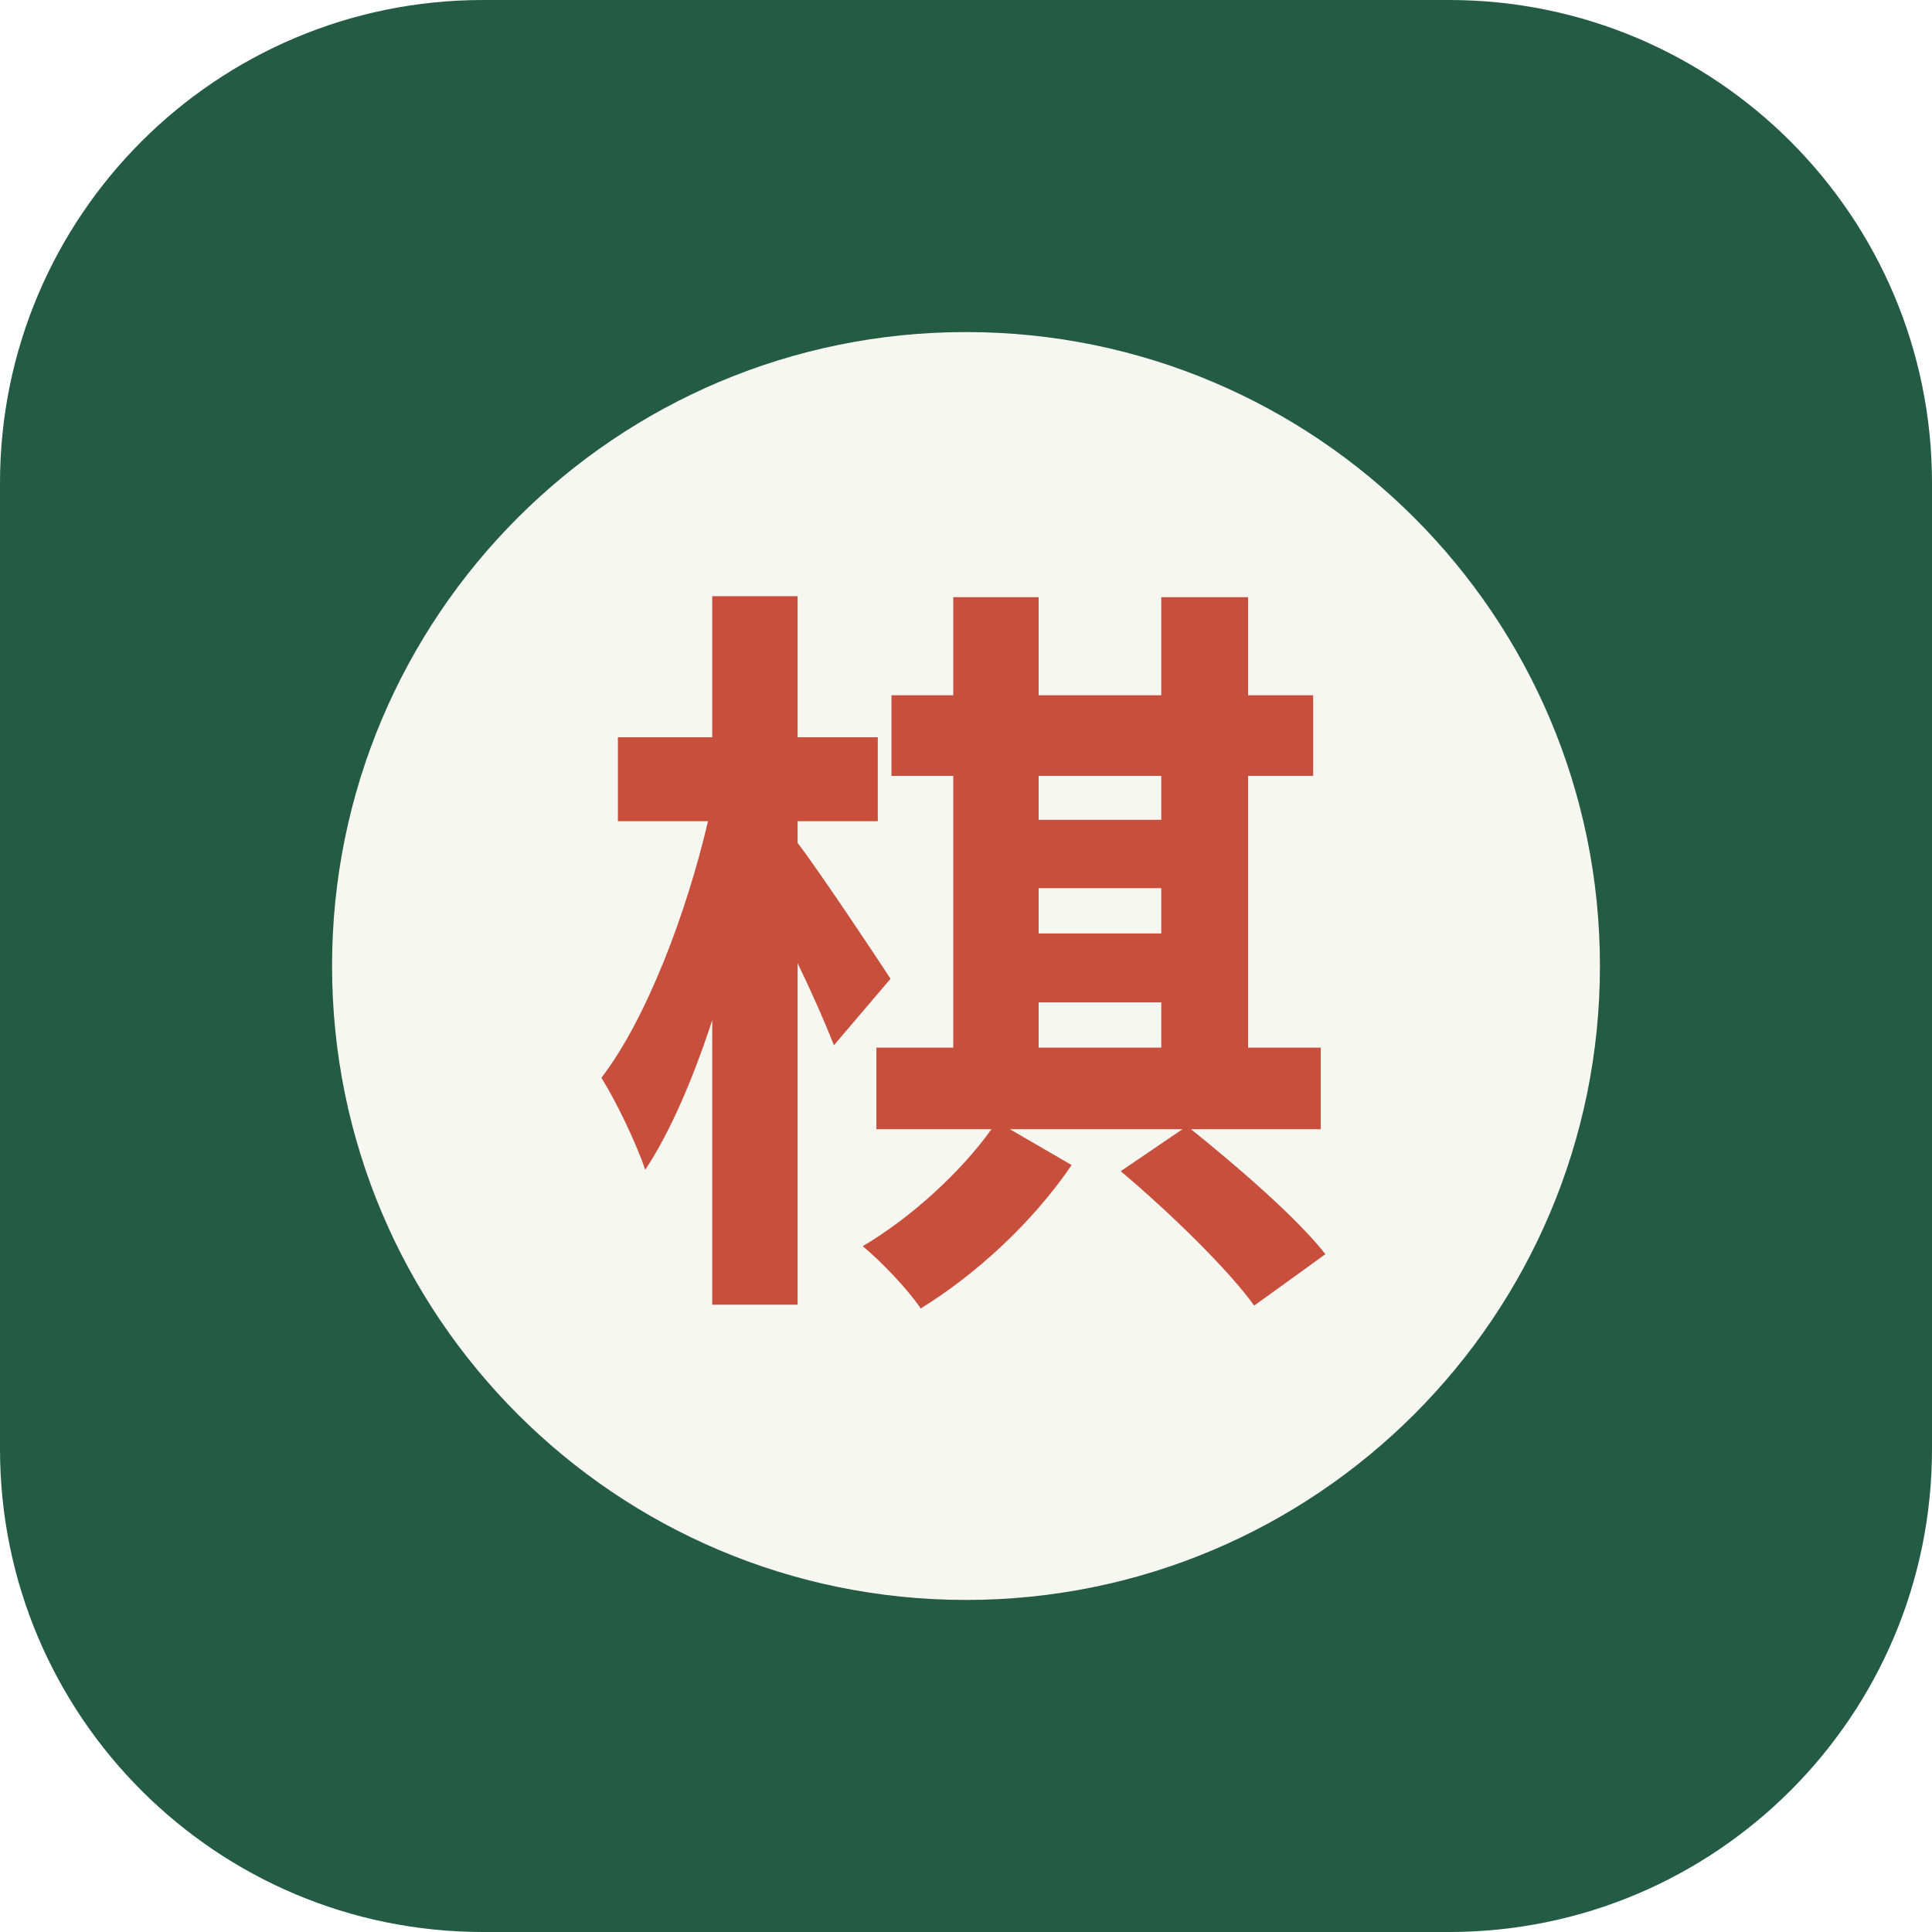
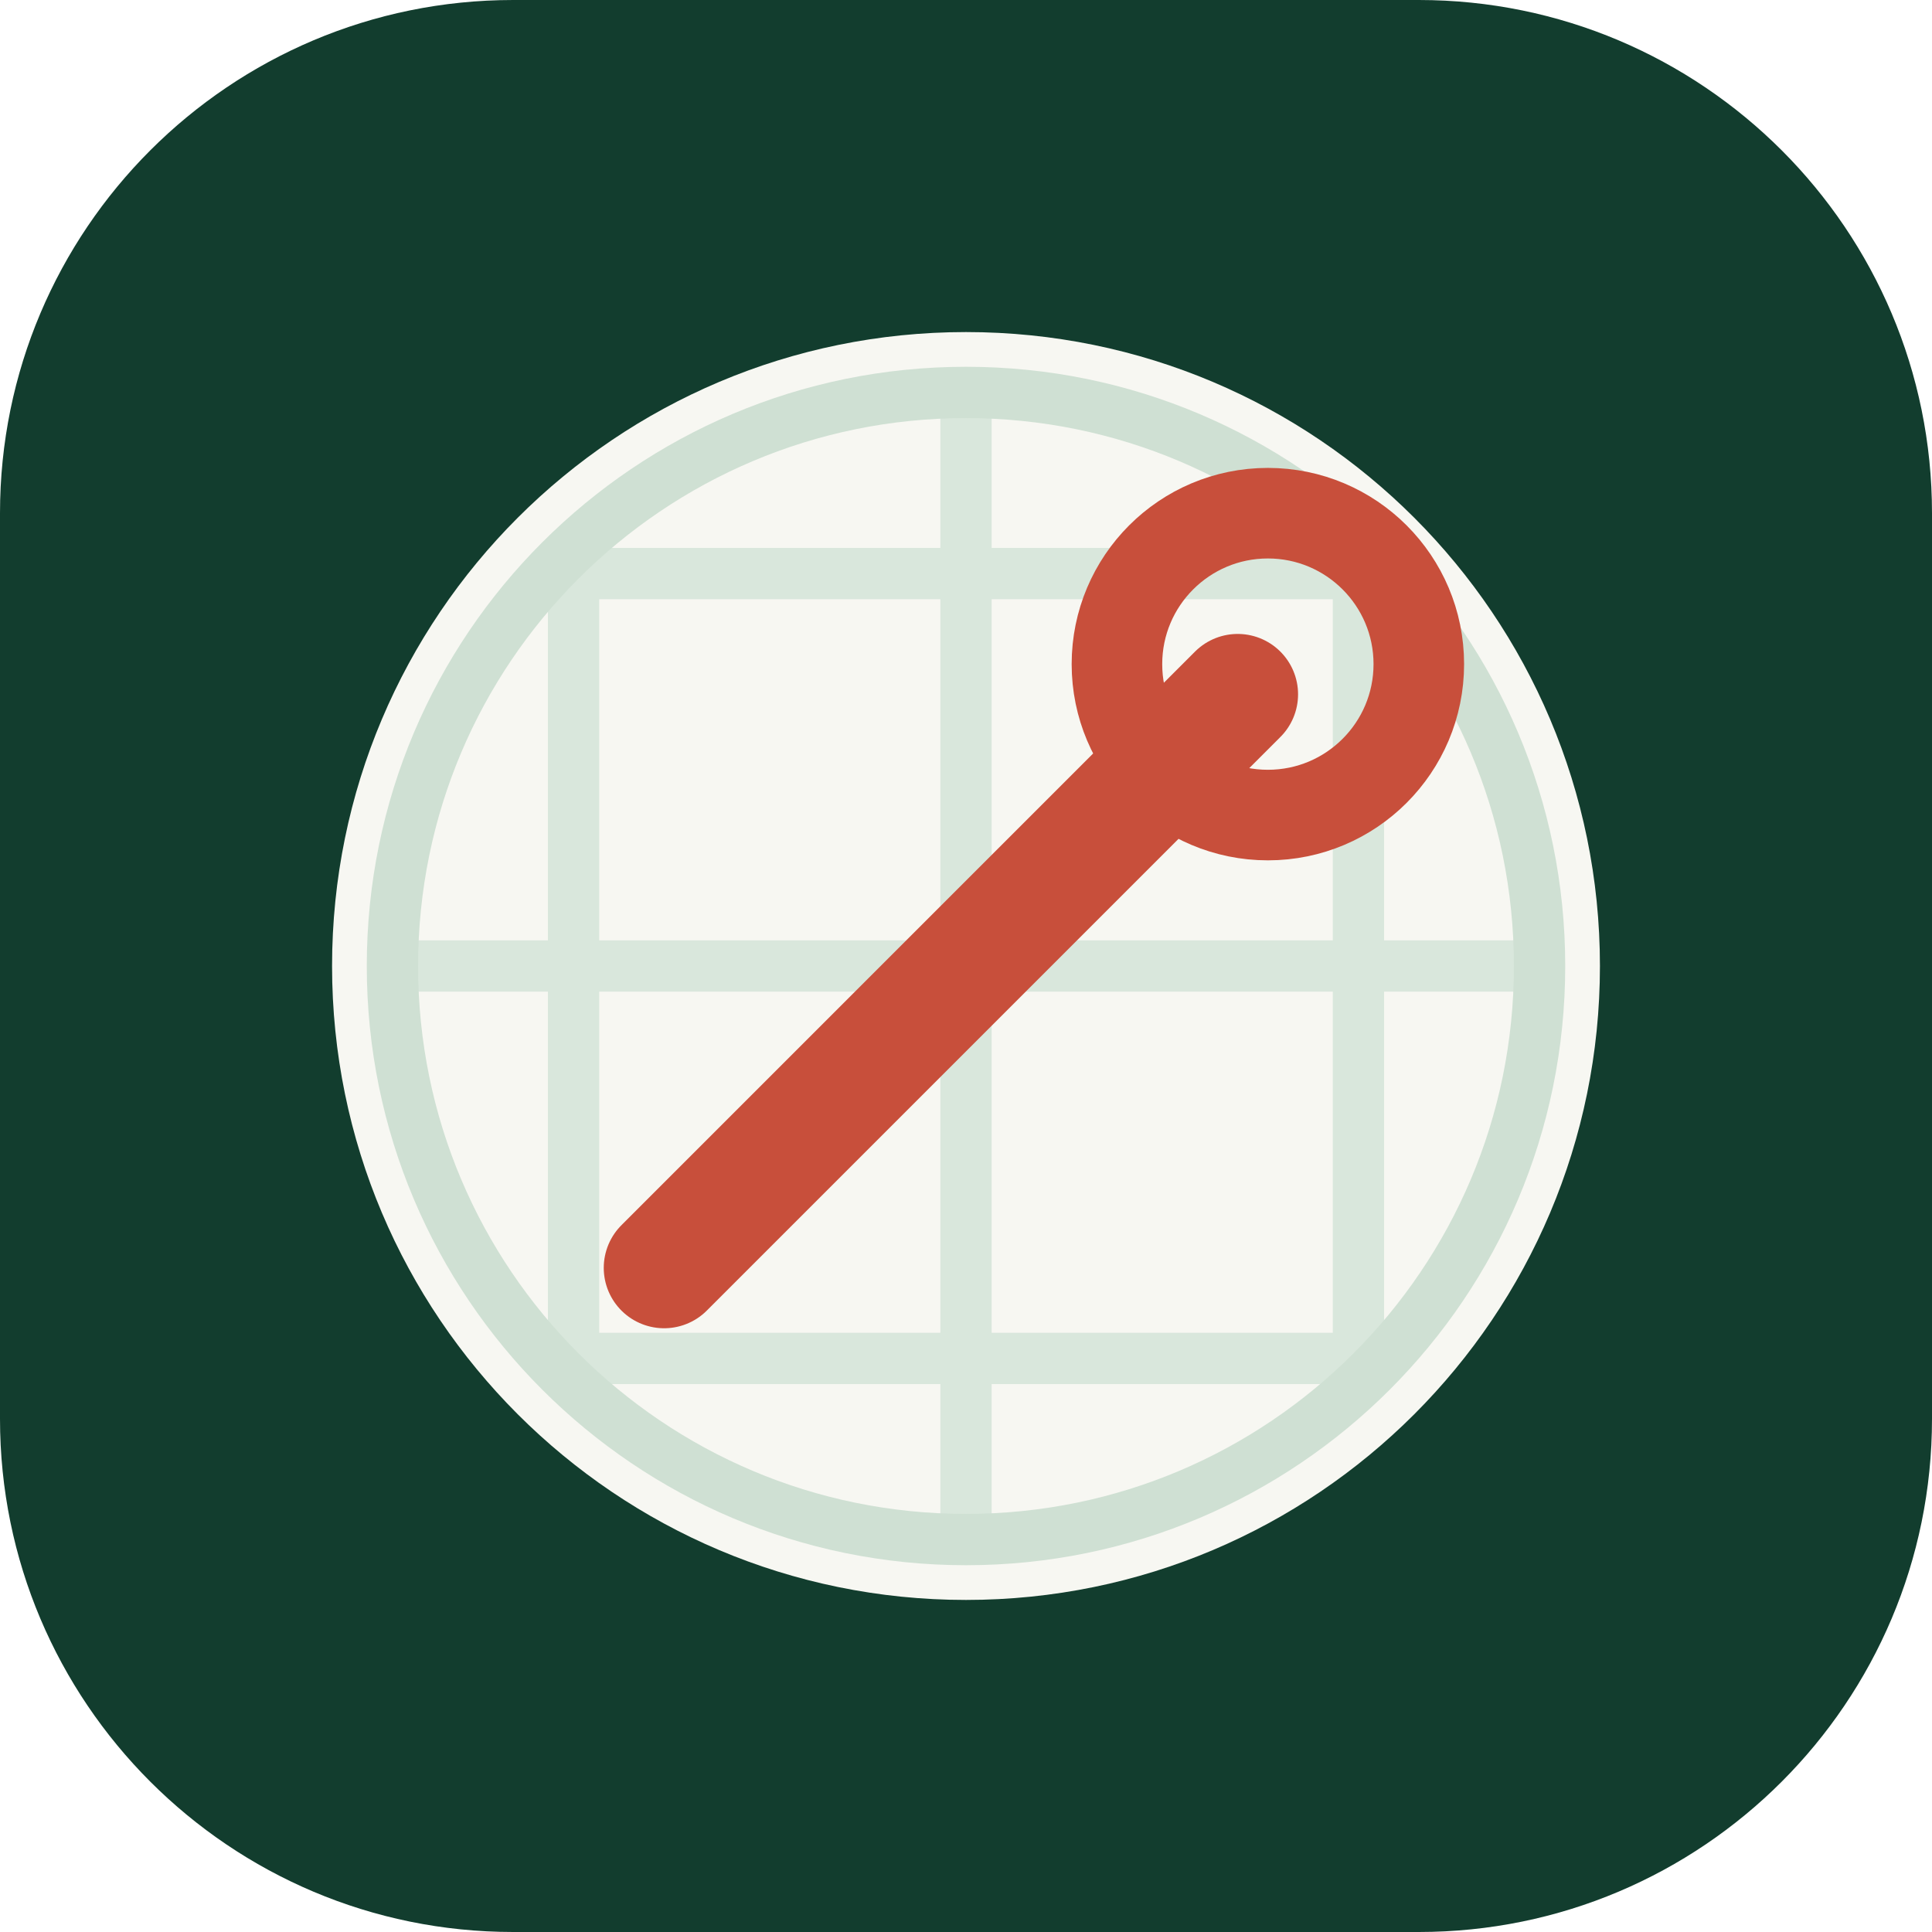
- <svg xmlns="http://www.w3.org/2000/svg" viewBox="0 0 64 64">
-   <rect width="64" height="64" rx="16" fill="#245b45" />
+ <svg xmlns="http://www.w3.org/2000/svg" viewBox="0 0 64 64" role="img" aria-label="Reckoning">
+   <defs>
+     <clipPath id="favicon-board-disc">
+       <circle cx="32" cy="32" r="19" />
+     </clipPath>
+   </defs>
+   <rect width="64" height="64" rx="17" fill="#123d2e" />
  <circle cx="32" cy="32" r="21" fill="#f7f7f2" />
-   <text x="32" y="41" text-anchor="middle" font-family="serif" font-size="25" font-weight="700" fill="#c84f3b">棋</text>
+   <g clip-path="url(#favicon-board-disc)" fill="none" stroke="#d9e7dc" stroke-width="1.7">
+     <path d="M19 12v40M32 12v40M45 12v40M12 19h40M12 32h40M12 45h40" />
+   </g>
+   <circle cx="32" cy="32" r="19" fill="none" stroke="#cfe0d3" stroke-width="1.7" />
+   <path d="M22 42 41 23" fill="none" stroke="#c84f3b" stroke-width="4" stroke-linecap="round" />
+   <circle cx="42" cy="22" r="5" fill="none" stroke="#c84f3b" stroke-width="3" />
</svg>
